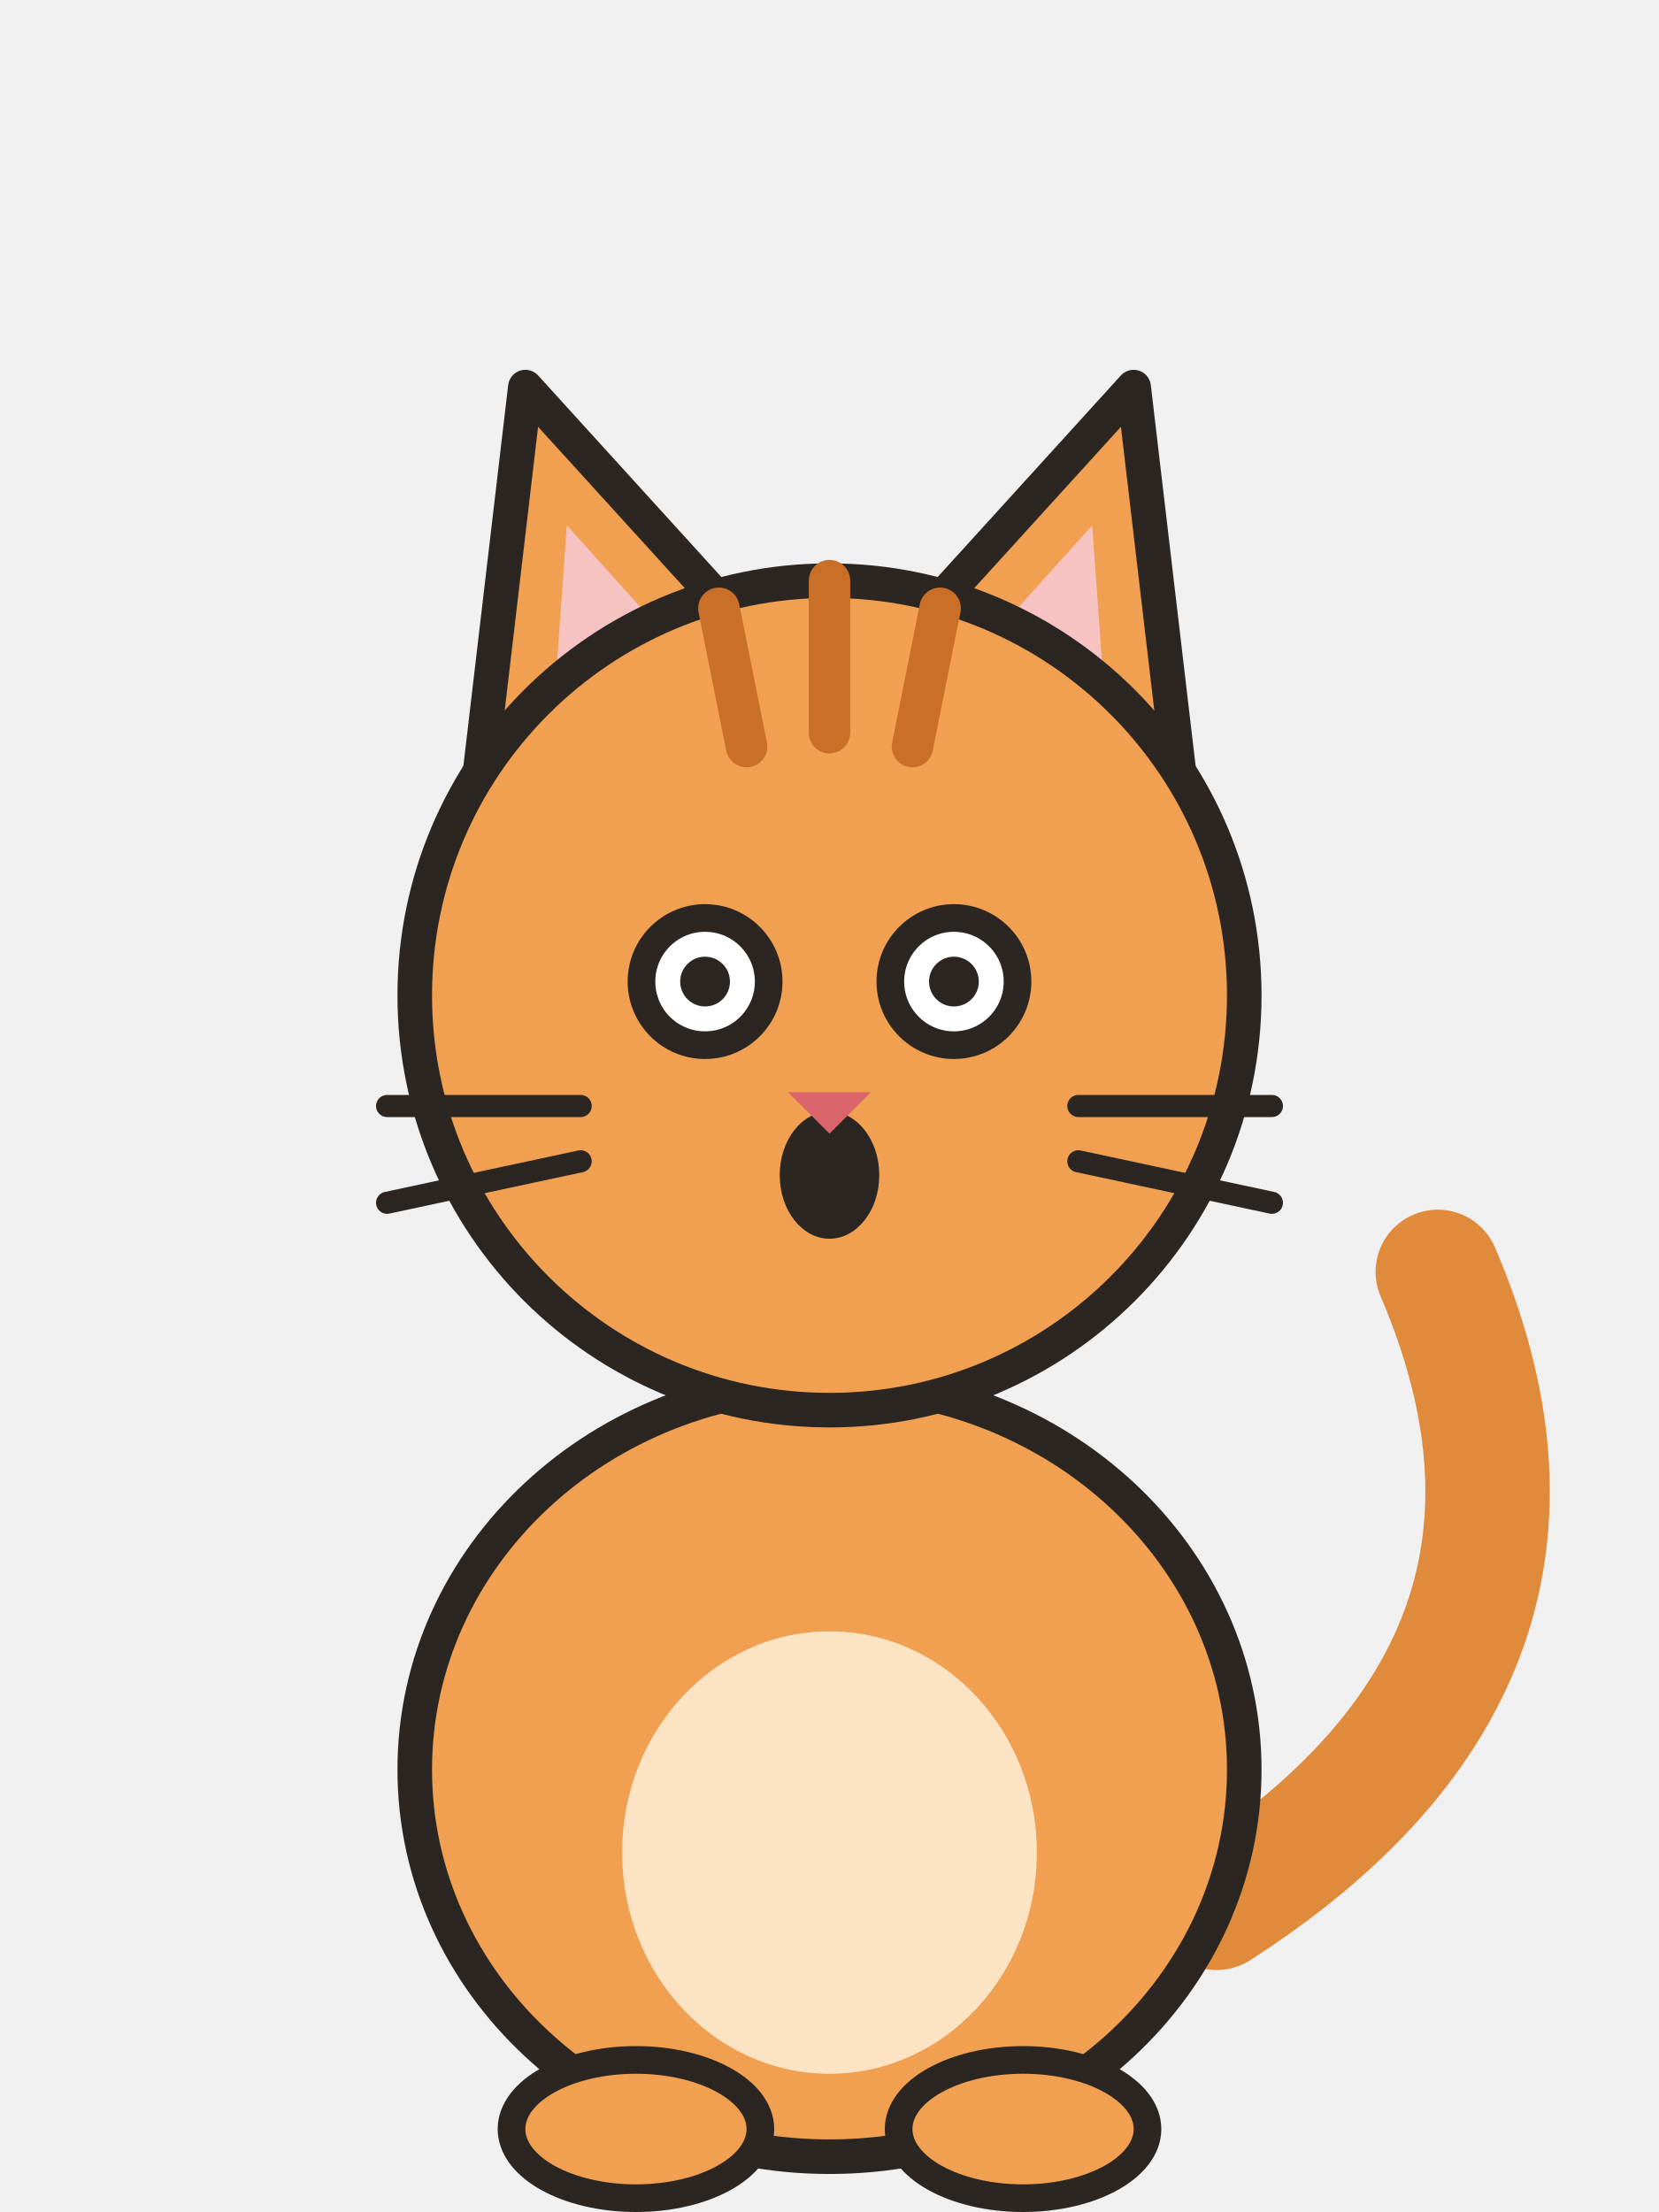
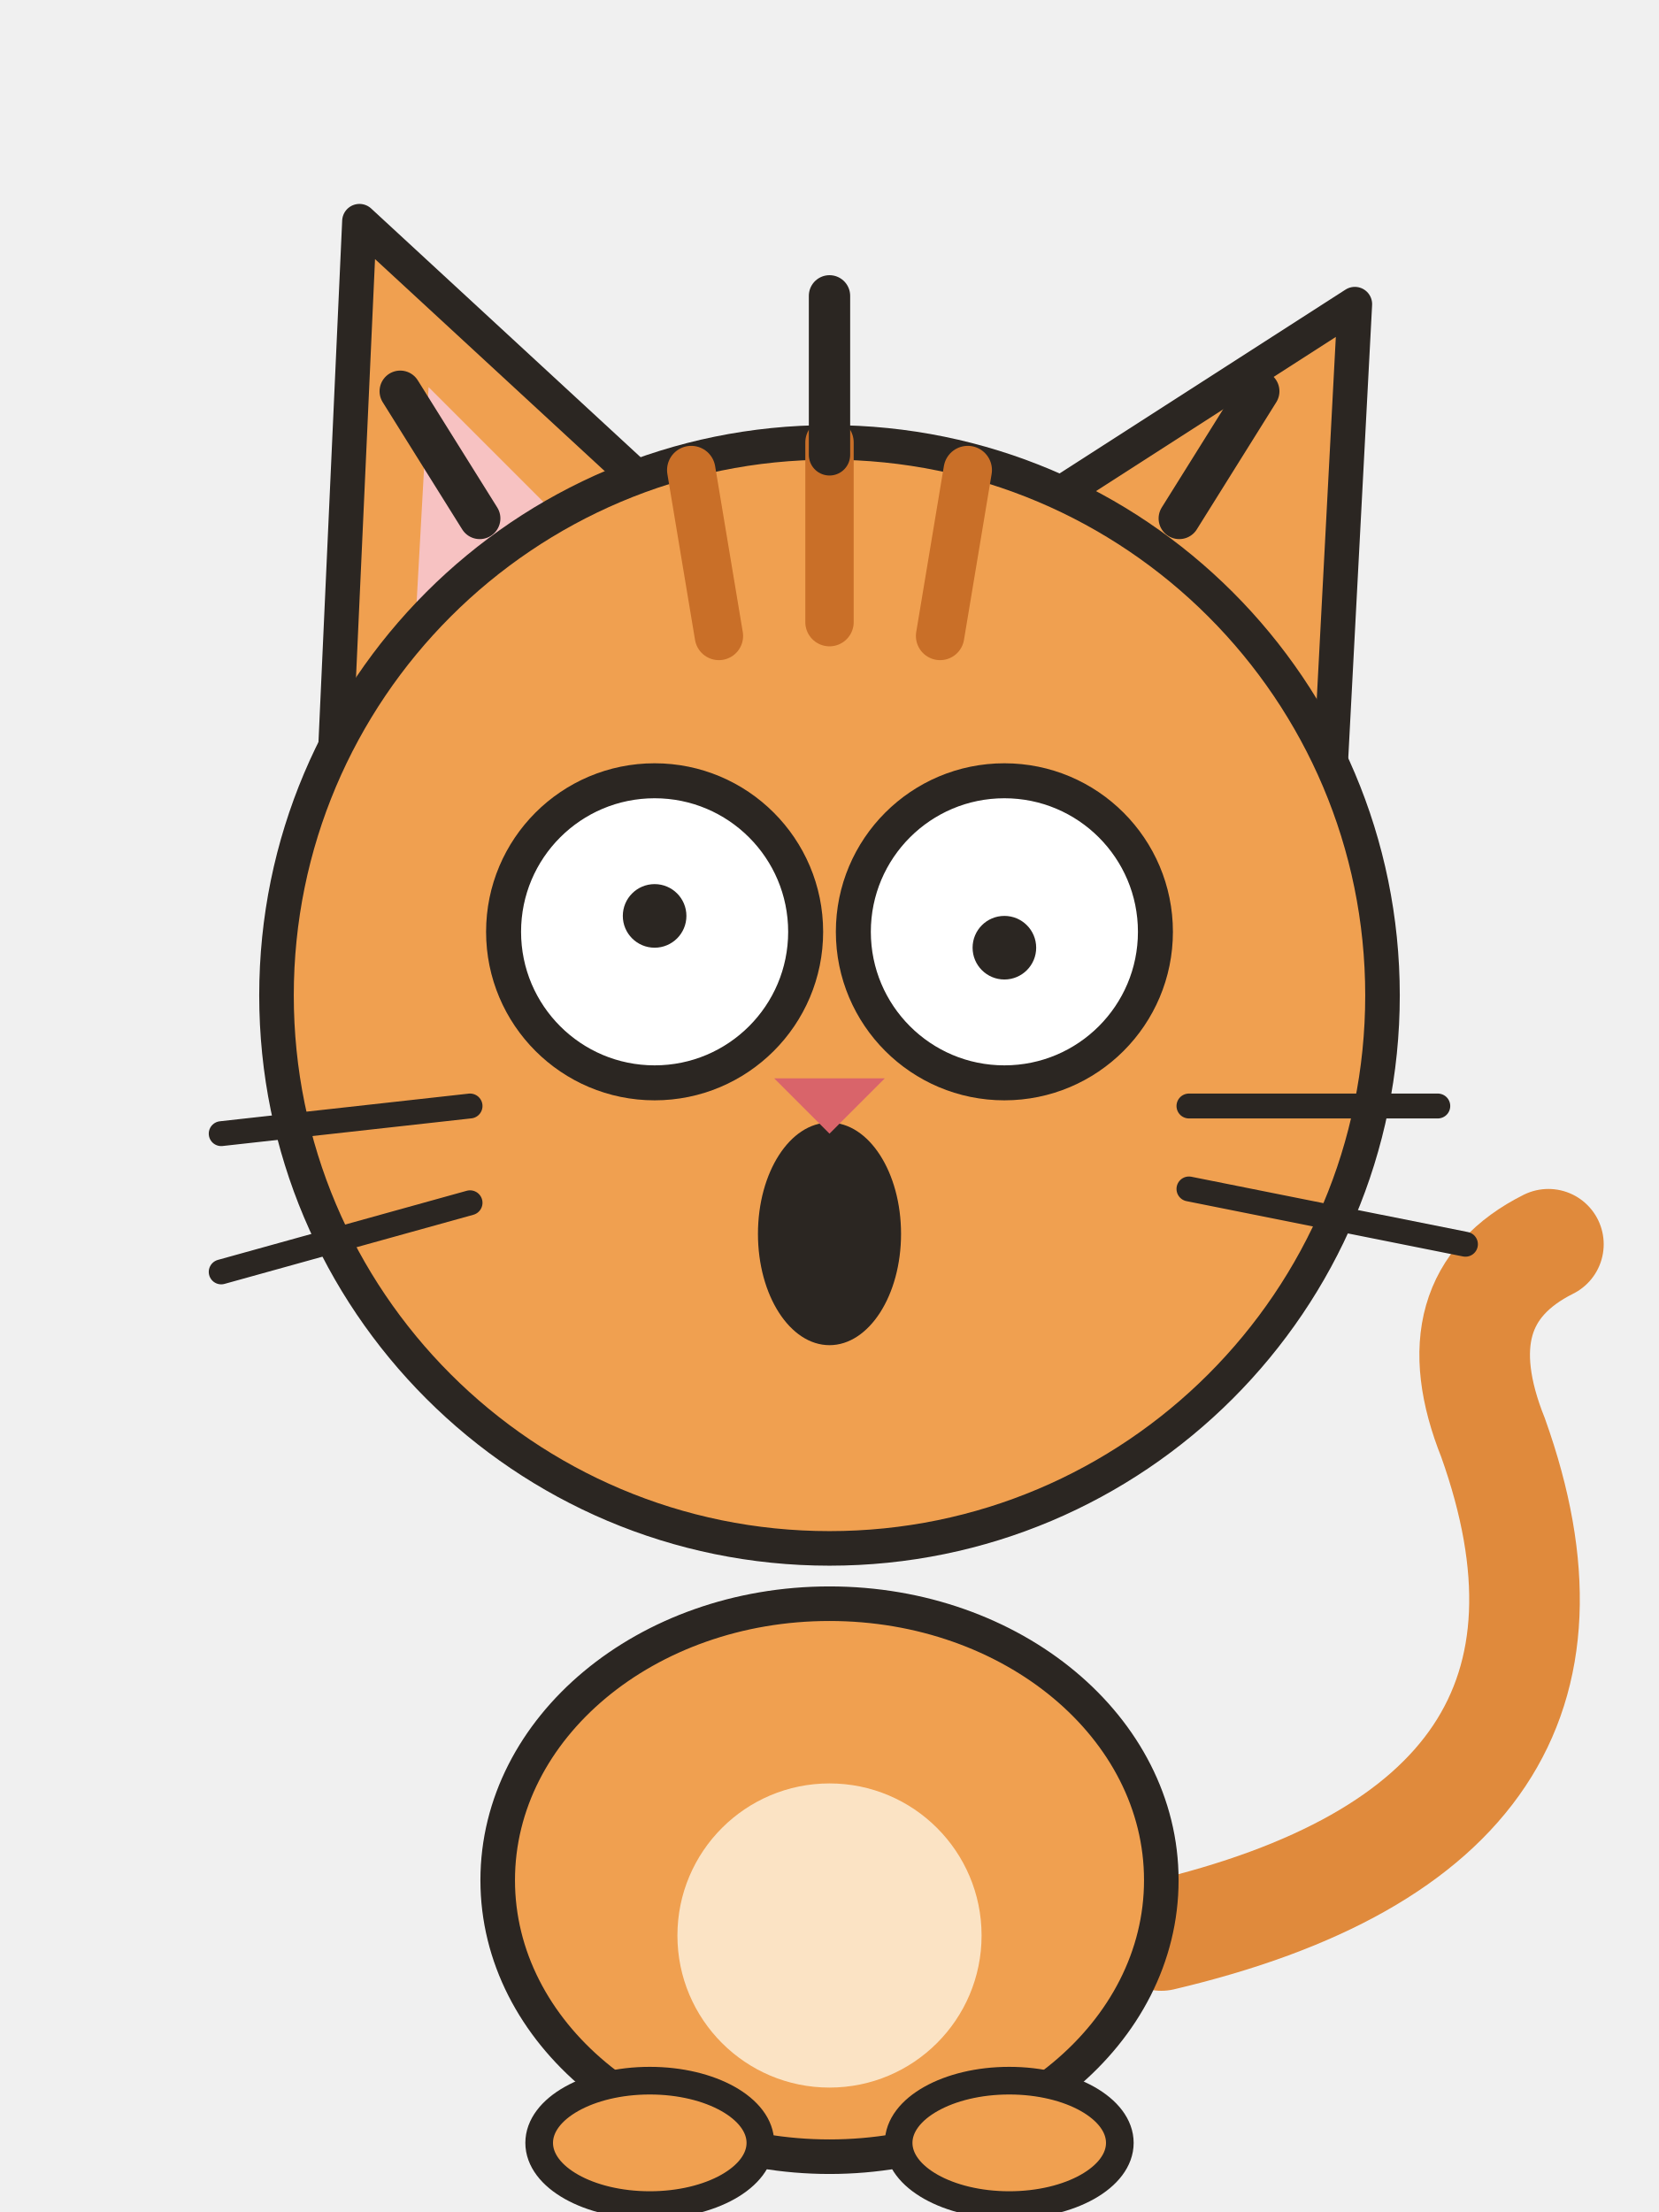
- <svg xmlns="http://www.w3.org/2000/svg" viewBox="0 0 120 160" width="120" height="160">
-   <path d="M88 138 Q116 120 104 92" stroke="#e08a3c" stroke-width="9" stroke-linecap="round" fill="none" />
-   <ellipse cx="60" cy="128" rx="30" ry="28" fill="#f0a050" stroke="#2b2622" stroke-width="2.5" />
-   <ellipse cx="60" cy="134" rx="15" ry="16" fill="#fbe3c4" />
-   <ellipse cx="46" cy="154" rx="9" ry="5" fill="#f0a050" stroke="#2b2622" stroke-width="2" />
-   <ellipse cx="74" cy="154" rx="9" ry="5" fill="#f0a050" stroke="#2b2622" stroke-width="2" />
-   <path d="M34 62 L38 28 L58 50 Z" fill="#f0a050" stroke="#2b2622" stroke-width="2.5" stroke-linejoin="round" />
-   <path d="M86 62 L82 28 L62 50 Z" fill="#f0a050" stroke="#2b2622" stroke-width="2.5" stroke-linejoin="round" />
-   <path d="M40 52 L41 38 L50 48 Z" fill="#f7c2c2" />
-   <path d="M80 52 L79 38 L70 48 Z" fill="#f7c2c2" />
-   <circle cx="60" cy="72" r="30" fill="#f0a050" stroke="#2b2622" stroke-width="2.5" />
-   <path d="M52 44 L54 54 M60 42 L60 53 M68 44 L66 54" stroke="#c96f28" stroke-width="3" stroke-linecap="round" />
-   <path d="M28 80 L42 80 M28 87 L42 84 M92 80 L78 80 M92 87 L78 84" stroke="#2b2622" stroke-width="1.6" stroke-linecap="round" />
-   <circle cx="51" cy="71" r="4.6" fill="#fff" stroke="#2b2622" stroke-width="2" />
-   <circle cx="69" cy="71" r="4.6" fill="#fff" stroke="#2b2622" stroke-width="2" />
-   <circle cx="51" cy="71" r="1.8" fill="#2b2622" />
-   <circle cx="69" cy="71" r="1.8" fill="#2b2622" />
-   <ellipse cx="60" cy="85" rx="3.6" ry="4.6" fill="#2b2622" />
-   <path d="M57 79 L63 79 L60 82 Z" fill="#d9646a" />
+ <svg xmlns="http://www.w3.org/2000/svg" overflow="visible" viewBox="0 0 120 160" width="120" height="160">
+   <path d="M84 140 Q118 132 108 104 Q104 94 112 90" stroke="#e08a3c" stroke-width="8" stroke-linecap="round" fill="none" />
+   <ellipse cx="60" cy="136" rx="24" ry="20" fill="#f0a050" stroke="#2b2622" stroke-width="2.5" />
+   <ellipse cx="60" cy="140" rx="11" ry="11" fill="#fbe3c4" />
+   <ellipse cx="47" cy="155" rx="8" ry="4.5" fill="#f0a050" stroke="#2b2622" stroke-width="2" />
+   <ellipse cx="73" cy="155" rx="8" ry="4.5" fill="#f0a050" stroke="#2b2622" stroke-width="2" />
+   <path d="M24 60 L26 16 L52 40 Z" fill="#f0a050" stroke="#2b2622" stroke-width="2.5" stroke-linejoin="round" />
+   <path d="M96 60 L98 22 L70 40 Z" fill="#f0a050" stroke="#2b2622" stroke-width="2.5" stroke-linejoin="round" />
+   <path d="M30 46 L31 28 L43 40 Z" fill="#f7c2c2" />
+   <circle cx="60" cy="72" r="40" fill="#f0a050" stroke="#2b2622" stroke-width="2.5" />
+   <path d="M50 34 L52 46 M60 32 L60 45 M70 34 L68 46" stroke="#c96f28" stroke-width="3.5" stroke-linecap="round" />
+   <path d="M16 82 L34 80 M16 92 L34 87 M104 80 L86 80 M106 90 L86 86" stroke="#2b2622" stroke-width="1.8" stroke-linecap="round" />
+   <circle cx="47.35" cy="67.4" r="10.925" fill="#fff" stroke="#2b2622" stroke-width="2.53" />
+   <circle cx="47.35" cy="66.25" r="2.3" fill="#2b2622" />
+   <circle cx="72.65" cy="67.4" r="10.925" fill="#fff" stroke="#2b2622" stroke-width="2.53" />
+   <circle cx="72.65" cy="68.55" r="2.3" fill="#2b2622" />
+   <ellipse cx="60" cy="89.25" rx="5.175" ry="8.05" fill="#2b2622" />
+   <path d="M34.7 37.5 L28.95 28.3 M60 32.9 L60 21.4 M85.3 37.5 L91.05 28.3" stroke="#2b2622" stroke-width="2.99" stroke-linecap="round" stroke-linejoin="round" fill="none" />
+   <path d="M56 78 L64 78 L60 82 Z" fill="#d9646a" />
</svg>
